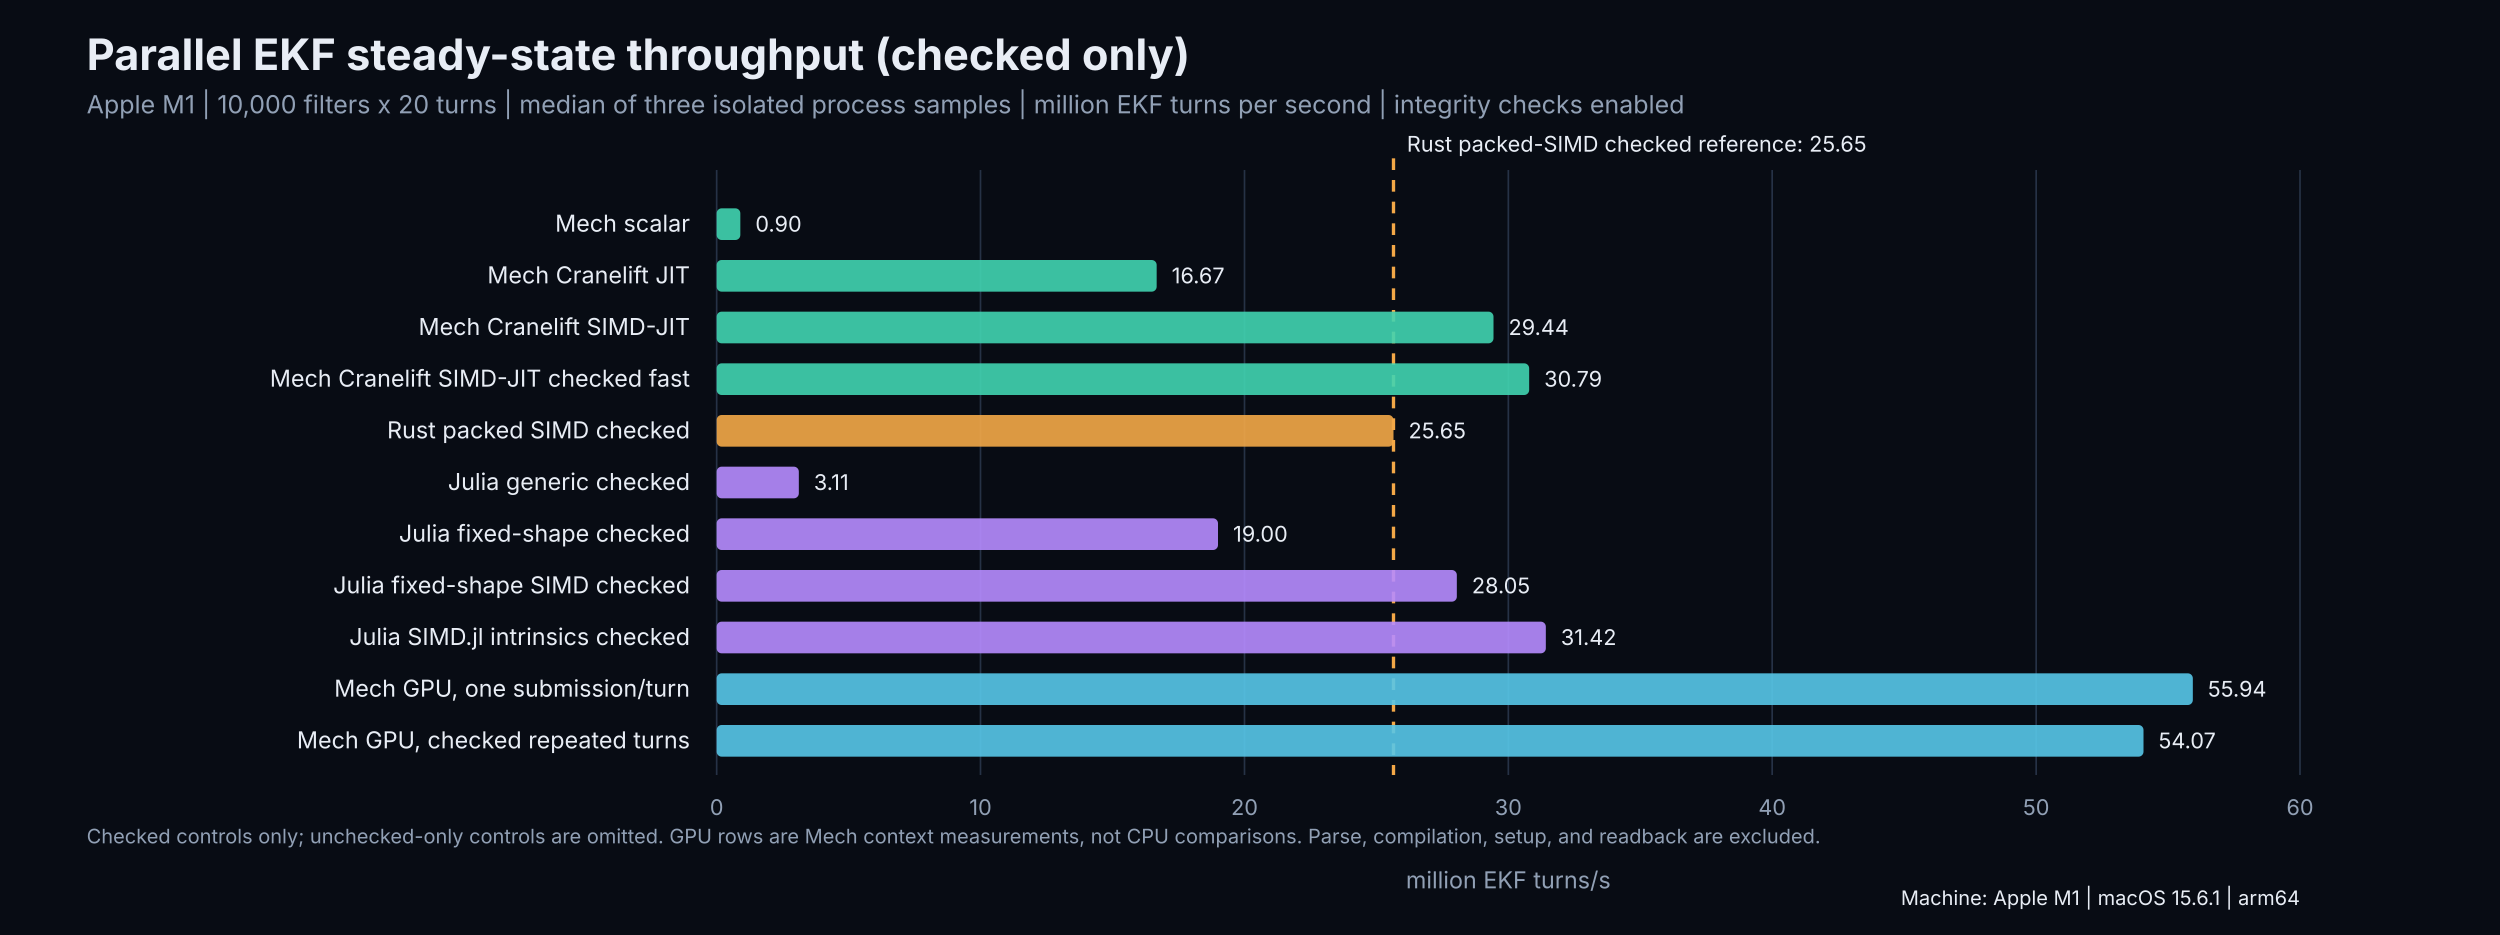
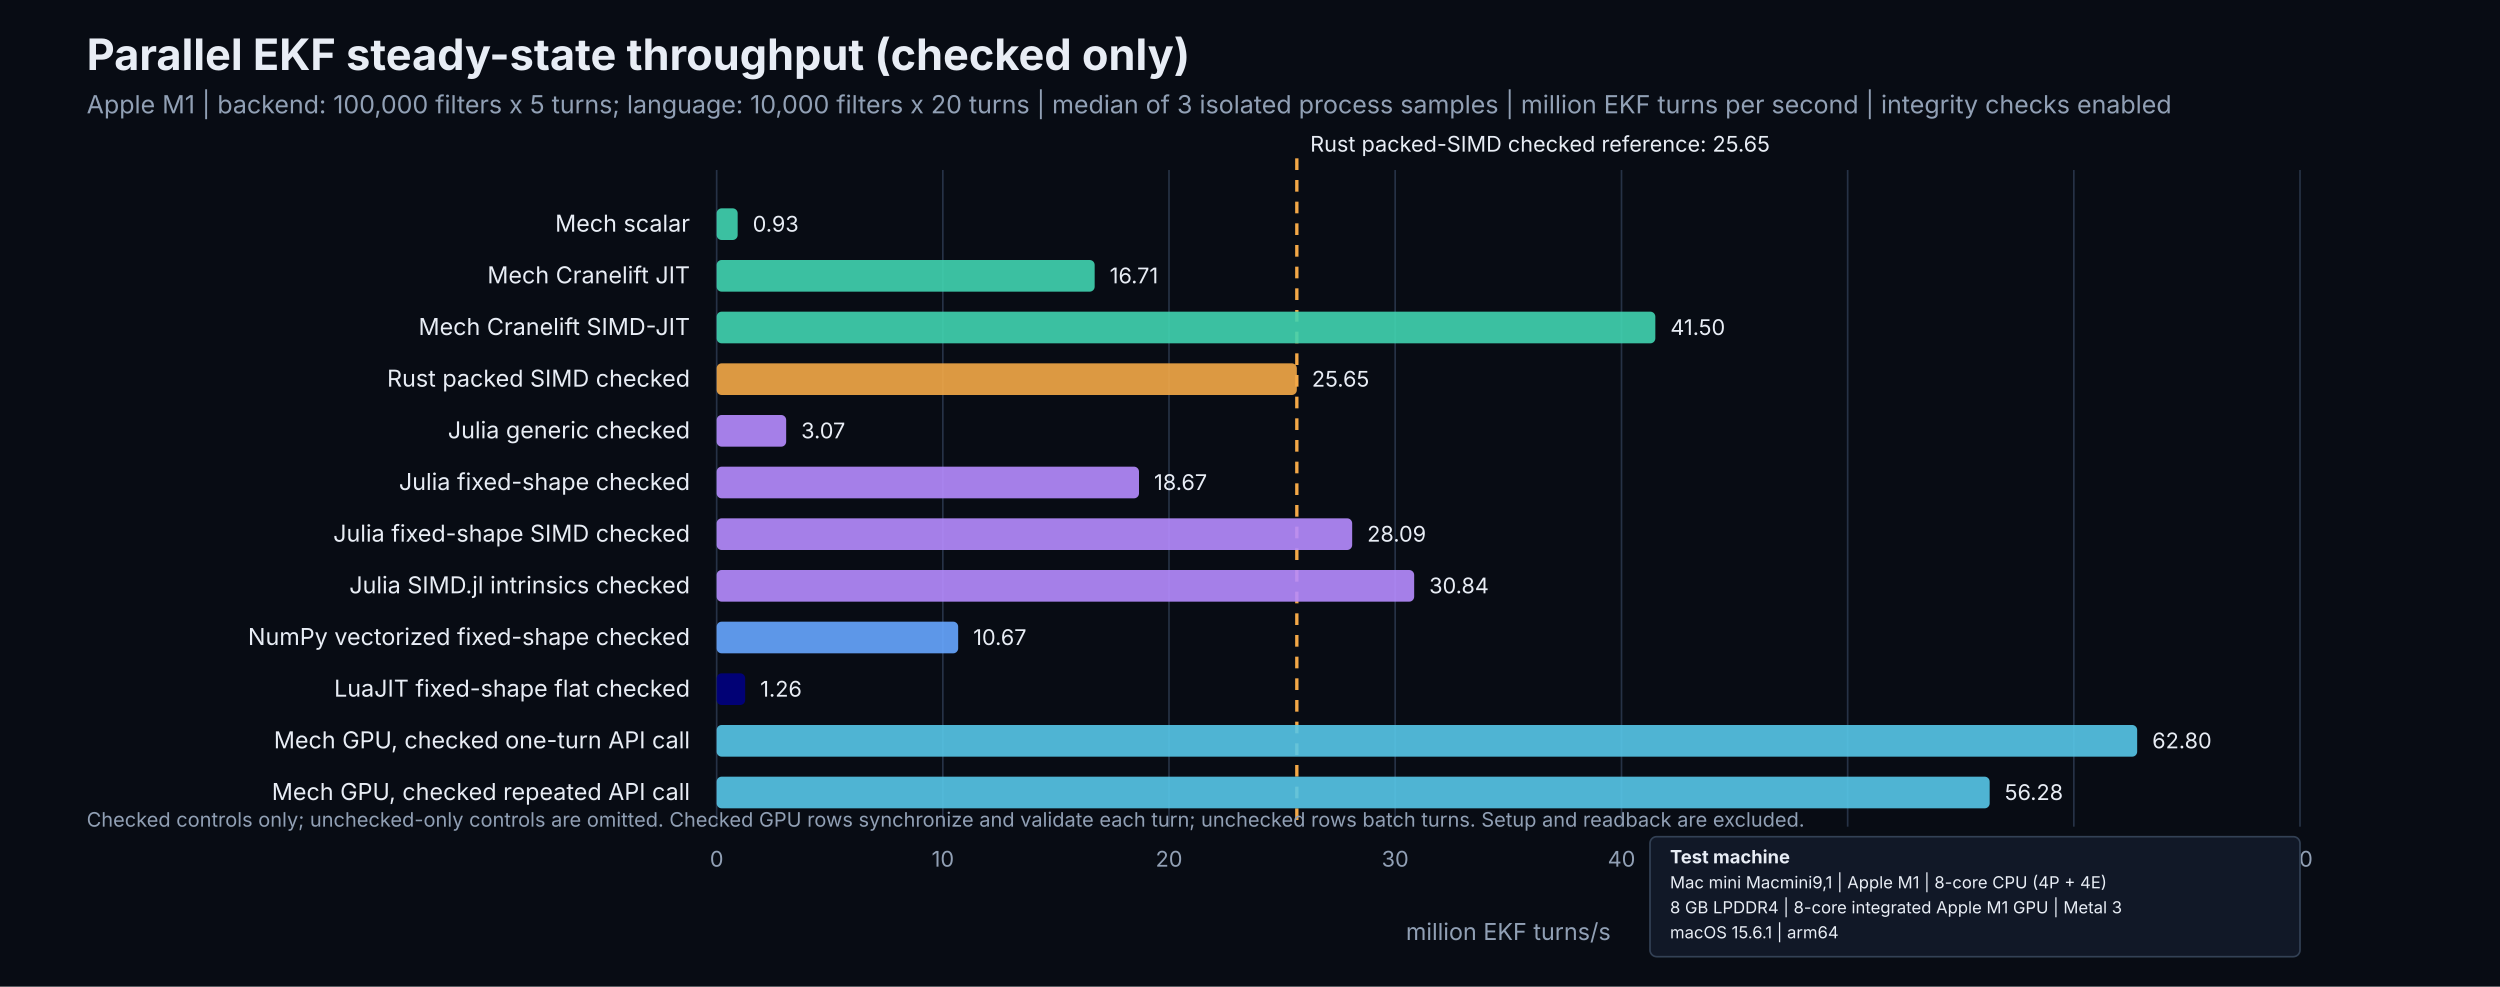
- <svg xmlns="http://www.w3.org/2000/svg" width="1500" height="561" viewBox="0 0 1500 561">
+ <svg xmlns="http://www.w3.org/2000/svg" width="1500" height="592" viewBox="0 0 1500 592">
  <rect width="100%" height="100%" fill="#080c14" />
  <style>text{font-family:-apple-system,BlinkMacSystemFont,"Segoe UI",sans-serif;fill:#e8edf5} .muted{fill:#91a0b5} .grid{stroke:#263246;stroke-width:1} .axis{fill:#91a0b5;font-size:13px} .label{font-size:14px} .value{font-size:13px;font-variant-numeric:tabular-nums}</style>
  <text x="52" y="42" font-size="26" font-weight="700">Parallel EKF steady-state throughput (checked only)</text>
-   <text x="52" y="68" class="muted" font-size="15">Apple M1 | 10,000 filters x 20 turns | median of three isolated process samples | million EKF turns per second | integrity checks enabled</text>
-   <line x1="430.0" y1="102" x2="430.0" y2="465" class="grid" />
-   <text x="430.0" y="489" text-anchor="middle" class="axis">0</text>
-   <line x1="588.3" y1="102" x2="588.3" y2="465" class="grid" />
-   <text x="588.3" y="489" text-anchor="middle" class="axis">10</text>
-   <line x1="746.7" y1="102" x2="746.7" y2="465" class="grid" />
-   <text x="746.7" y="489" text-anchor="middle" class="axis">20</text>
-   <line x1="905.0" y1="102" x2="905.0" y2="465" class="grid" />
-   <text x="905.0" y="489" text-anchor="middle" class="axis">30</text>
-   <line x1="1063.3" y1="102" x2="1063.3" y2="465" class="grid" />
-   <text x="1063.3" y="489" text-anchor="middle" class="axis">40</text>
-   <line x1="1221.7" y1="102" x2="1221.7" y2="465" class="grid" />
-   <text x="1221.7" y="489" text-anchor="middle" class="axis">50</text>
-   <line x1="1380.0" y1="102" x2="1380.0" y2="465" class="grid" />
-   <text x="1380.0" y="489" text-anchor="middle" class="axis">60</text>
-   <text x="905.0" y="533" text-anchor="middle" class="muted" font-size="14">million EKF turns/s</text>
-   <line x1="836.1" y1="95" x2="836.1" y2="465" stroke="#f3a847" stroke-width="2" stroke-dasharray="7 6" />
-   <text x="844.1" y="91" fill="#f3a847" font-size="13">Rust packed-SIMD checked reference: 25.65</text>
+   <text x="52" y="68" class="muted" font-size="15">Apple M1 | backend: 100,000 filters x 5 turns; language: 10,000 filters x 20 turns | median of 3 isolated process samples | million EKF turns per second | integrity checks enabled</text>
+   <line x1="430.0" y1="102" x2="430.0" y2="496" class="grid" />
+   <text x="430.0" y="520" text-anchor="middle" class="axis">0</text>
+   <line x1="565.7" y1="102" x2="565.7" y2="496" class="grid" />
+   <text x="565.7" y="520" text-anchor="middle" class="axis">10</text>
+   <line x1="701.4" y1="102" x2="701.4" y2="496" class="grid" />
+   <text x="701.4" y="520" text-anchor="middle" class="axis">20</text>
+   <line x1="837.1" y1="102" x2="837.1" y2="496" class="grid" />
+   <text x="837.1" y="520" text-anchor="middle" class="axis">30</text>
+   <line x1="972.9" y1="102" x2="972.9" y2="496" class="grid" />
+   <text x="972.9" y="520" text-anchor="middle" class="axis">40</text>
+   <line x1="1108.6" y1="102" x2="1108.6" y2="496" class="grid" />
+   <text x="1108.6" y="520" text-anchor="middle" class="axis">50</text>
+   <line x1="1244.3" y1="102" x2="1244.3" y2="496" class="grid" />
+   <text x="1244.3" y="520" text-anchor="middle" class="axis">60</text>
+   <line x1="1380.0" y1="102" x2="1380.0" y2="496" class="grid" />
+   <text x="1380.0" y="520" text-anchor="middle" class="axis">70</text>
+   <text x="905.0" y="564" text-anchor="middle" class="muted" font-size="14">million EKF turns/s</text>
+   <line x1="778.1" y1="95" x2="778.1" y2="496" stroke="#f3a847" stroke-width="2" stroke-dasharray="7 6" />
+   <text x="786.1" y="91" fill="#f3a847" font-size="13">Rust packed-SIMD checked reference: 25.65</text>
  <text x="414" y="139" text-anchor="end" class="label">Mech scalar</text>
-   <rect x="430" y="125" width="14.2" height="19" rx="3" fill="#40d4b0" opacity="0.9" />
-   <text x="453.2" y="139" class="value">0.90</text>
+   <rect x="430" y="125" width="12.6" height="19" rx="3" fill="#40d4b0" opacity="0.9" />
+   <text x="451.6" y="139" class="value">0.93</text>
  <text x="414" y="170" text-anchor="end" class="label">Mech Cranelift JIT</text>
-   <rect x="430" y="156" width="264.0" height="19" rx="3" fill="#40d4b0" opacity="0.9" />
-   <text x="703.0" y="170" class="value">16.67</text>
+   <rect x="430" y="156" width="226.8" height="19" rx="3" fill="#40d4b0" opacity="0.9" />
+   <text x="665.8" y="170" class="value">16.71</text>
  <text x="414" y="201" text-anchor="end" class="label">Mech Cranelift SIMD-JIT</text>
-   <rect x="430" y="187" width="466.1" height="19" rx="3" fill="#40d4b0" opacity="0.9" />
-   <text x="905.1" y="201" class="value">29.44</text>
-   <text x="414" y="232" text-anchor="end" class="label">Mech Cranelift SIMD-JIT checked fast</text>
-   <rect x="430" y="218" width="487.5" height="19" rx="3" fill="#40d4b0" opacity="0.9" />
-   <text x="926.5" y="232" class="value">30.79</text>
-   <text x="414" y="263" text-anchor="end" class="label">Rust packed SIMD checked</text>
-   <rect x="430" y="249" width="406.1" height="19" rx="3" fill="#f3a847" opacity="0.9" />
-   <text x="845.1" y="263" class="value">25.65</text>
-   <text x="414" y="294" text-anchor="end" class="label">Julia generic checked</text>
-   <rect x="430" y="280" width="49.3" height="19" rx="3" fill="#b68cff" opacity="0.9" />
-   <text x="488.3" y="294" class="value">3.11</text>
-   <text x="414" y="325" text-anchor="end" class="label">Julia fixed-shape checked</text>
-   <rect x="430" y="311" width="300.8" height="19" rx="3" fill="#b68cff" opacity="0.9" />
-   <text x="739.8" y="325" class="value">19.00</text>
-   <text x="414" y="356" text-anchor="end" class="label">Julia fixed-shape SIMD checked</text>
-   <rect x="430" y="342" width="444.1" height="19" rx="3" fill="#b68cff" opacity="0.9" />
-   <text x="883.1" y="356" class="value">28.05</text>
-   <text x="414" y="387" text-anchor="end" class="label">Julia SIMD.jl intrinsics checked</text>
-   <rect x="430" y="373" width="497.5" height="19" rx="3" fill="#b68cff" opacity="0.9" />
-   <text x="936.5" y="387" class="value">31.42</text>
-   <text x="414" y="418" text-anchor="end" class="label">Mech GPU, one submission/turn</text>
-   <rect x="430" y="404" width="885.7" height="19" rx="3" fill="#56c7e8" opacity="0.9" />
-   <text x="1324.7" y="418" class="value">55.94</text>
-   <text x="414" y="449" text-anchor="end" class="label">Mech GPU, checked repeated turns</text>
-   <rect x="430" y="435" width="856.1" height="19" rx="3" fill="#56c7e8" opacity="0.9" />
-   <text x="1295.1" y="449" class="value">54.07</text>
-   <text x="52" y="506" class="muted" font-size="12">Checked controls only; unchecked-only controls are omitted. GPU rows are Mech context measurements, not CPU comparisons. Parse, compilation, setup, and readback are excluded.</text>
-   <text x="1380" y="543" text-anchor="end" fill="#91a0b5" font-size="12">Machine: Apple M1 | macOS 15.6.1 | arm64</text>
+   <rect x="430" y="187" width="563.2" height="19" rx="3" fill="#40d4b0" opacity="0.9" />
+   <text x="1002.2" y="201" class="value">41.50</text>
+   <text x="414" y="232" text-anchor="end" class="label">Rust packed SIMD checked</text>
+   <rect x="430" y="218" width="348.1" height="19" rx="3" fill="#f3a847" opacity="0.9" />
+   <text x="787.1" y="232" class="value">25.65</text>
+   <text x="414" y="263" text-anchor="end" class="label">Julia generic checked</text>
+   <rect x="430" y="249" width="41.7" height="19" rx="3" fill="#b68cff" opacity="0.9" />
+   <text x="480.7" y="263" class="value">3.07</text>
+   <text x="414" y="294" text-anchor="end" class="label">Julia fixed-shape checked</text>
+   <rect x="430" y="280" width="253.4" height="19" rx="3" fill="#b68cff" opacity="0.9" />
+   <text x="692.4" y="294" class="value">18.67</text>
+   <text x="414" y="325" text-anchor="end" class="label">Julia fixed-shape SIMD checked</text>
+   <rect x="430" y="311" width="381.3" height="19" rx="3" fill="#b68cff" opacity="0.9" />
+   <text x="820.3" y="325" class="value">28.09</text>
+   <text x="414" y="356" text-anchor="end" class="label">Julia SIMD.jl intrinsics checked</text>
+   <rect x="430" y="342" width="418.5" height="19" rx="3" fill="#b68cff" opacity="0.9" />
+   <text x="857.5" y="356" class="value">30.84</text>
+   <text x="414" y="387" text-anchor="end" class="label">NumPy vectorized fixed-shape checked</text>
+   <rect x="430" y="373" width="144.9" height="19" rx="3" fill="#66a6ff" opacity="0.9" />
+   <text x="583.9" y="387" class="value">10.67</text>
+   <text x="414" y="418" text-anchor="end" class="label">LuaJIT fixed-shape flat checked</text>
+   <rect x="430" y="404" width="17.1" height="19" rx="3" fill="#000080" opacity="0.9" />
+   <text x="456.1" y="418" class="value">1.26</text>
+   <text x="414" y="449" text-anchor="end" class="label">Mech GPU, checked one-turn API call</text>
+   <rect x="430" y="435" width="852.3" height="19" rx="3" fill="#56c7e8" opacity="0.9" />
+   <text x="1291.3" y="449" class="value">62.80</text>
+   <text x="414" y="480" text-anchor="end" class="label">Mech GPU, checked repeated API call</text>
+   <rect x="430" y="466" width="763.8" height="19" rx="3" fill="#56c7e8" opacity="0.9" />
+   <text x="1202.8" y="480" class="value">56.28</text>
+   <text x="52" y="496" class="muted" font-size="12">Checked controls only; unchecked-only controls are omitted. Checked GPU rows synchronize and validate each turn; unchecked rows batch turns. Setup and readback are excluded.</text>
+   <g aria-label="Test machine">
+     <rect x="990" y="502" width="390" height="72" rx="4" fill="#111827" stroke="#334155" />
+     <text x="1002" y="518" fill="#e8edf5" font-size="11" font-weight="700">Test machine</text>
+     <text x="1002" y="533" fill="#91a0b5" font-size="10">Mac mini Macmini9,1 | Apple M1 | 8-core CPU (4P + 4E)</text>
+     <text x="1002" y="548" fill="#91a0b5" font-size="10">8 GB LPDDR4 | 8-core integrated Apple M1 GPU | Metal 3</text>
+     <text x="1002" y="563" fill="#91a0b5" font-size="10">macOS 15.6.1 | arm64</text>
+   </g>
</svg>
